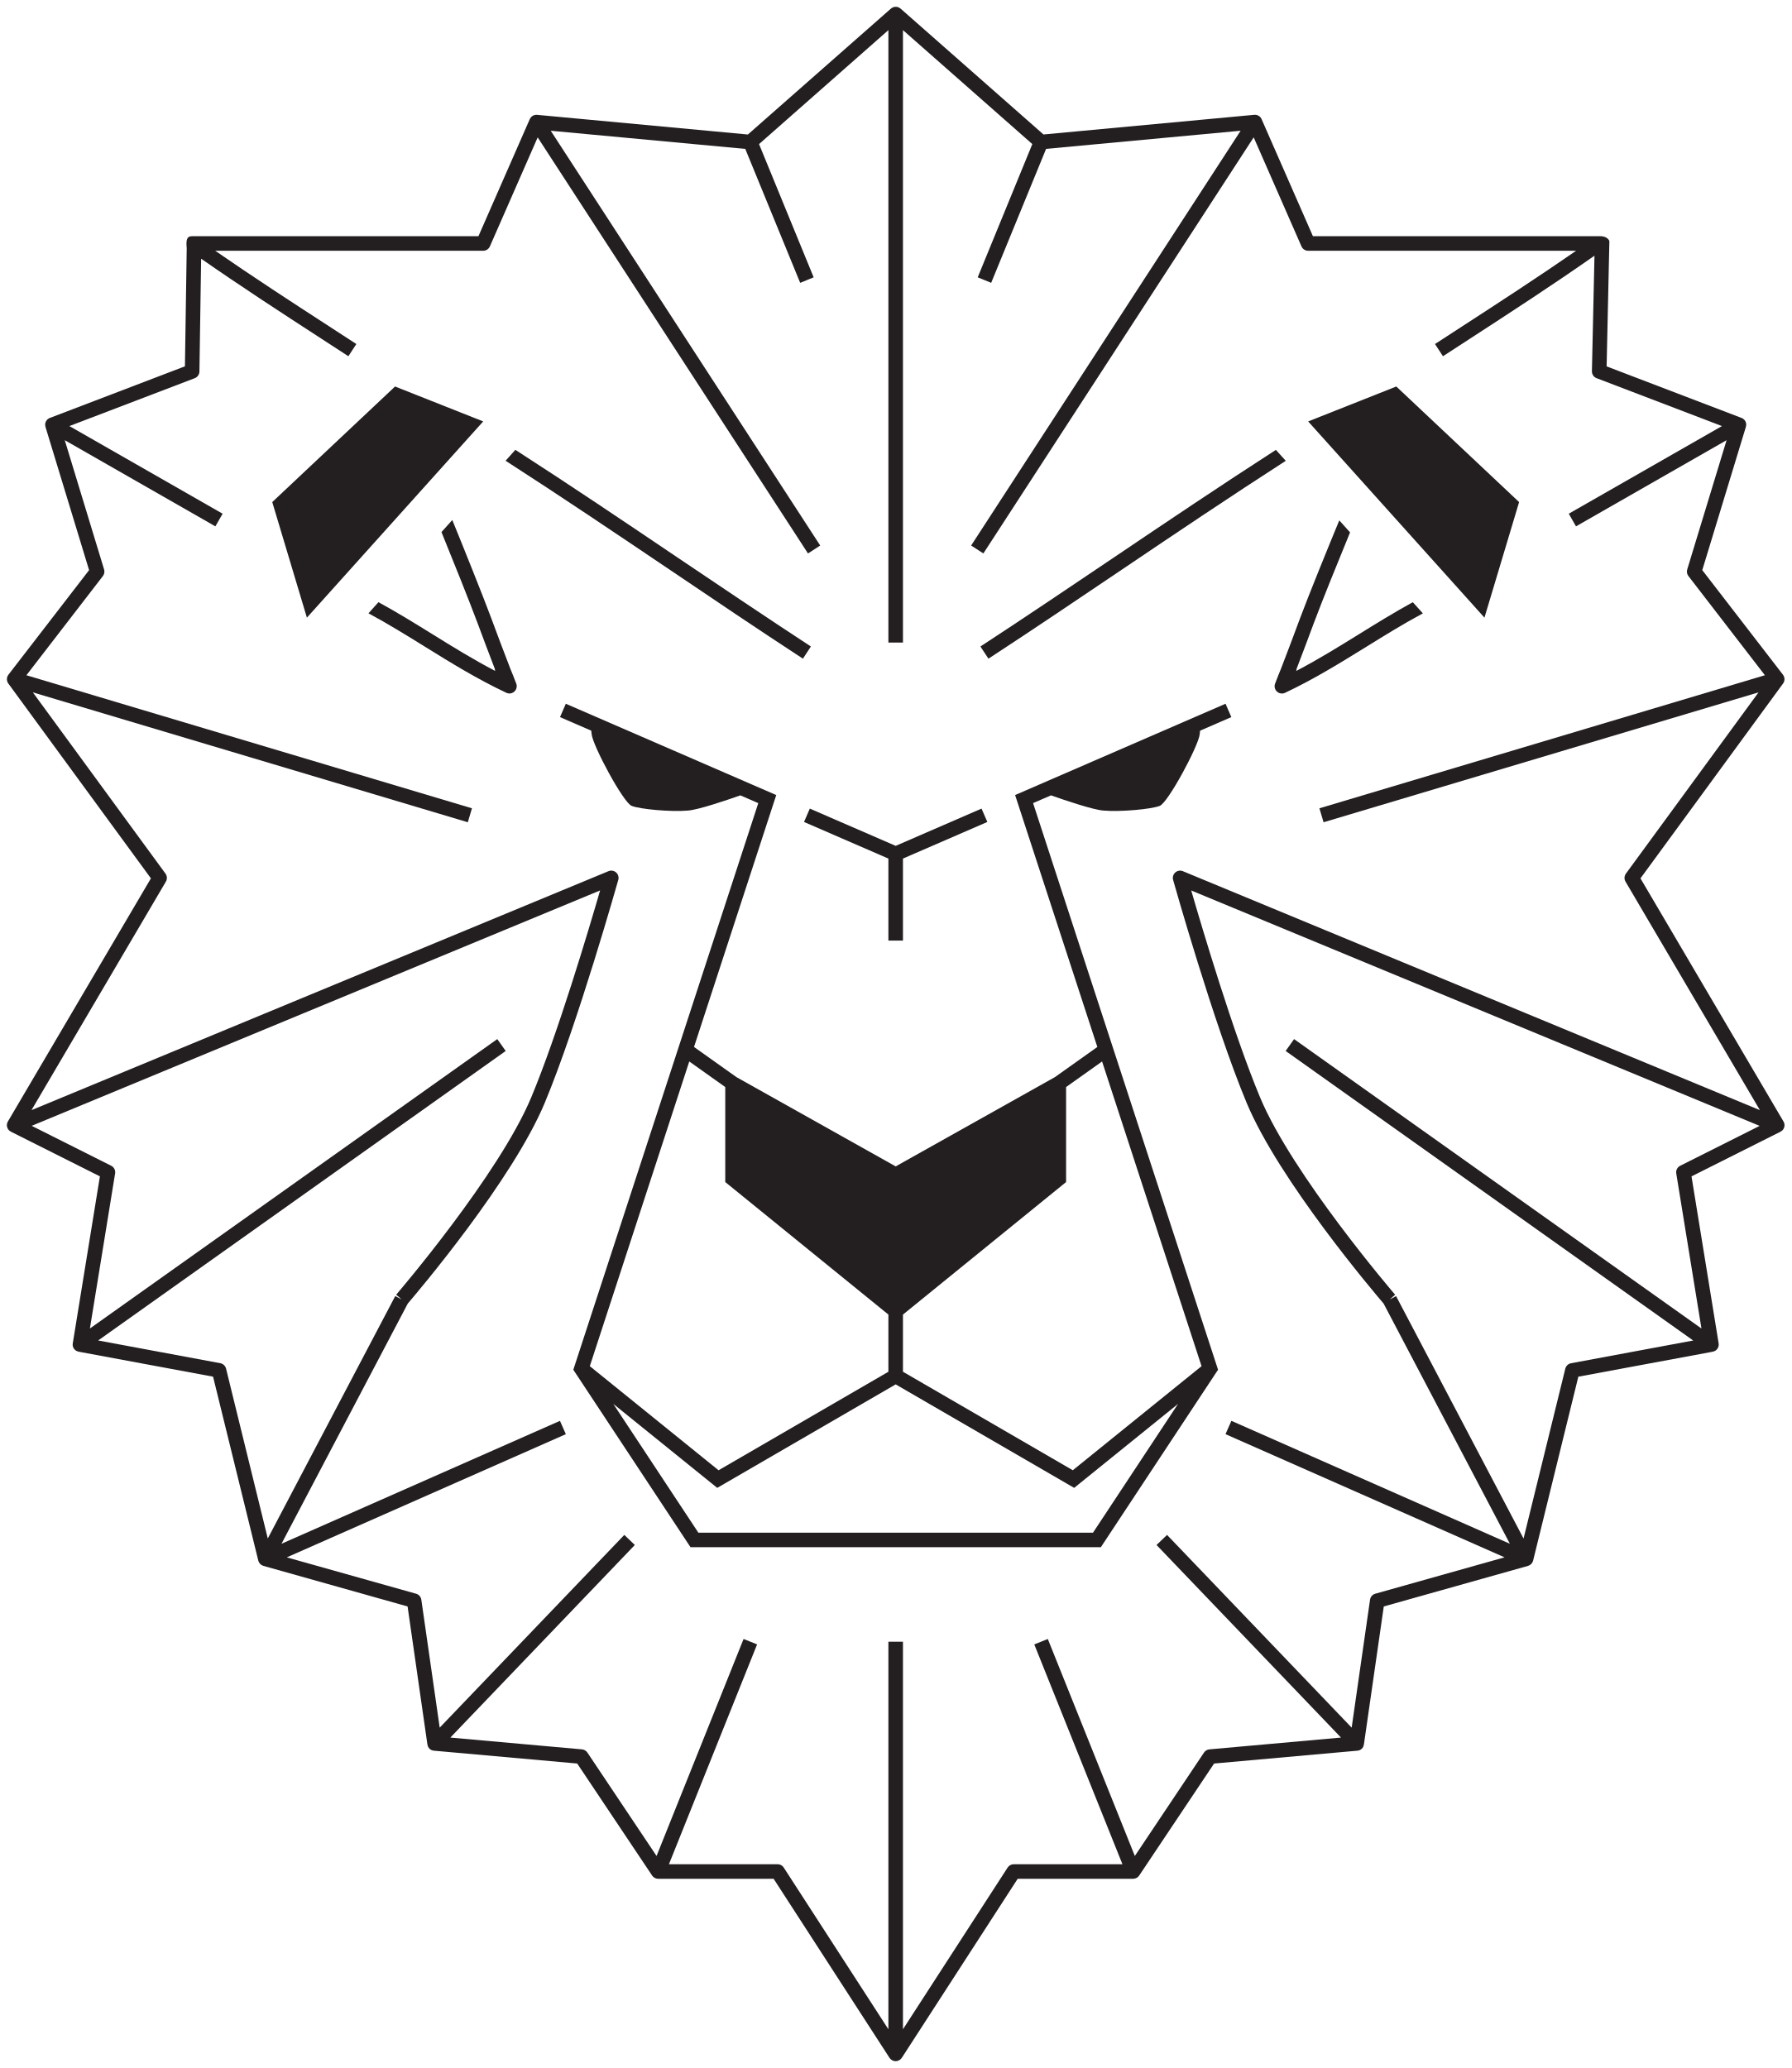
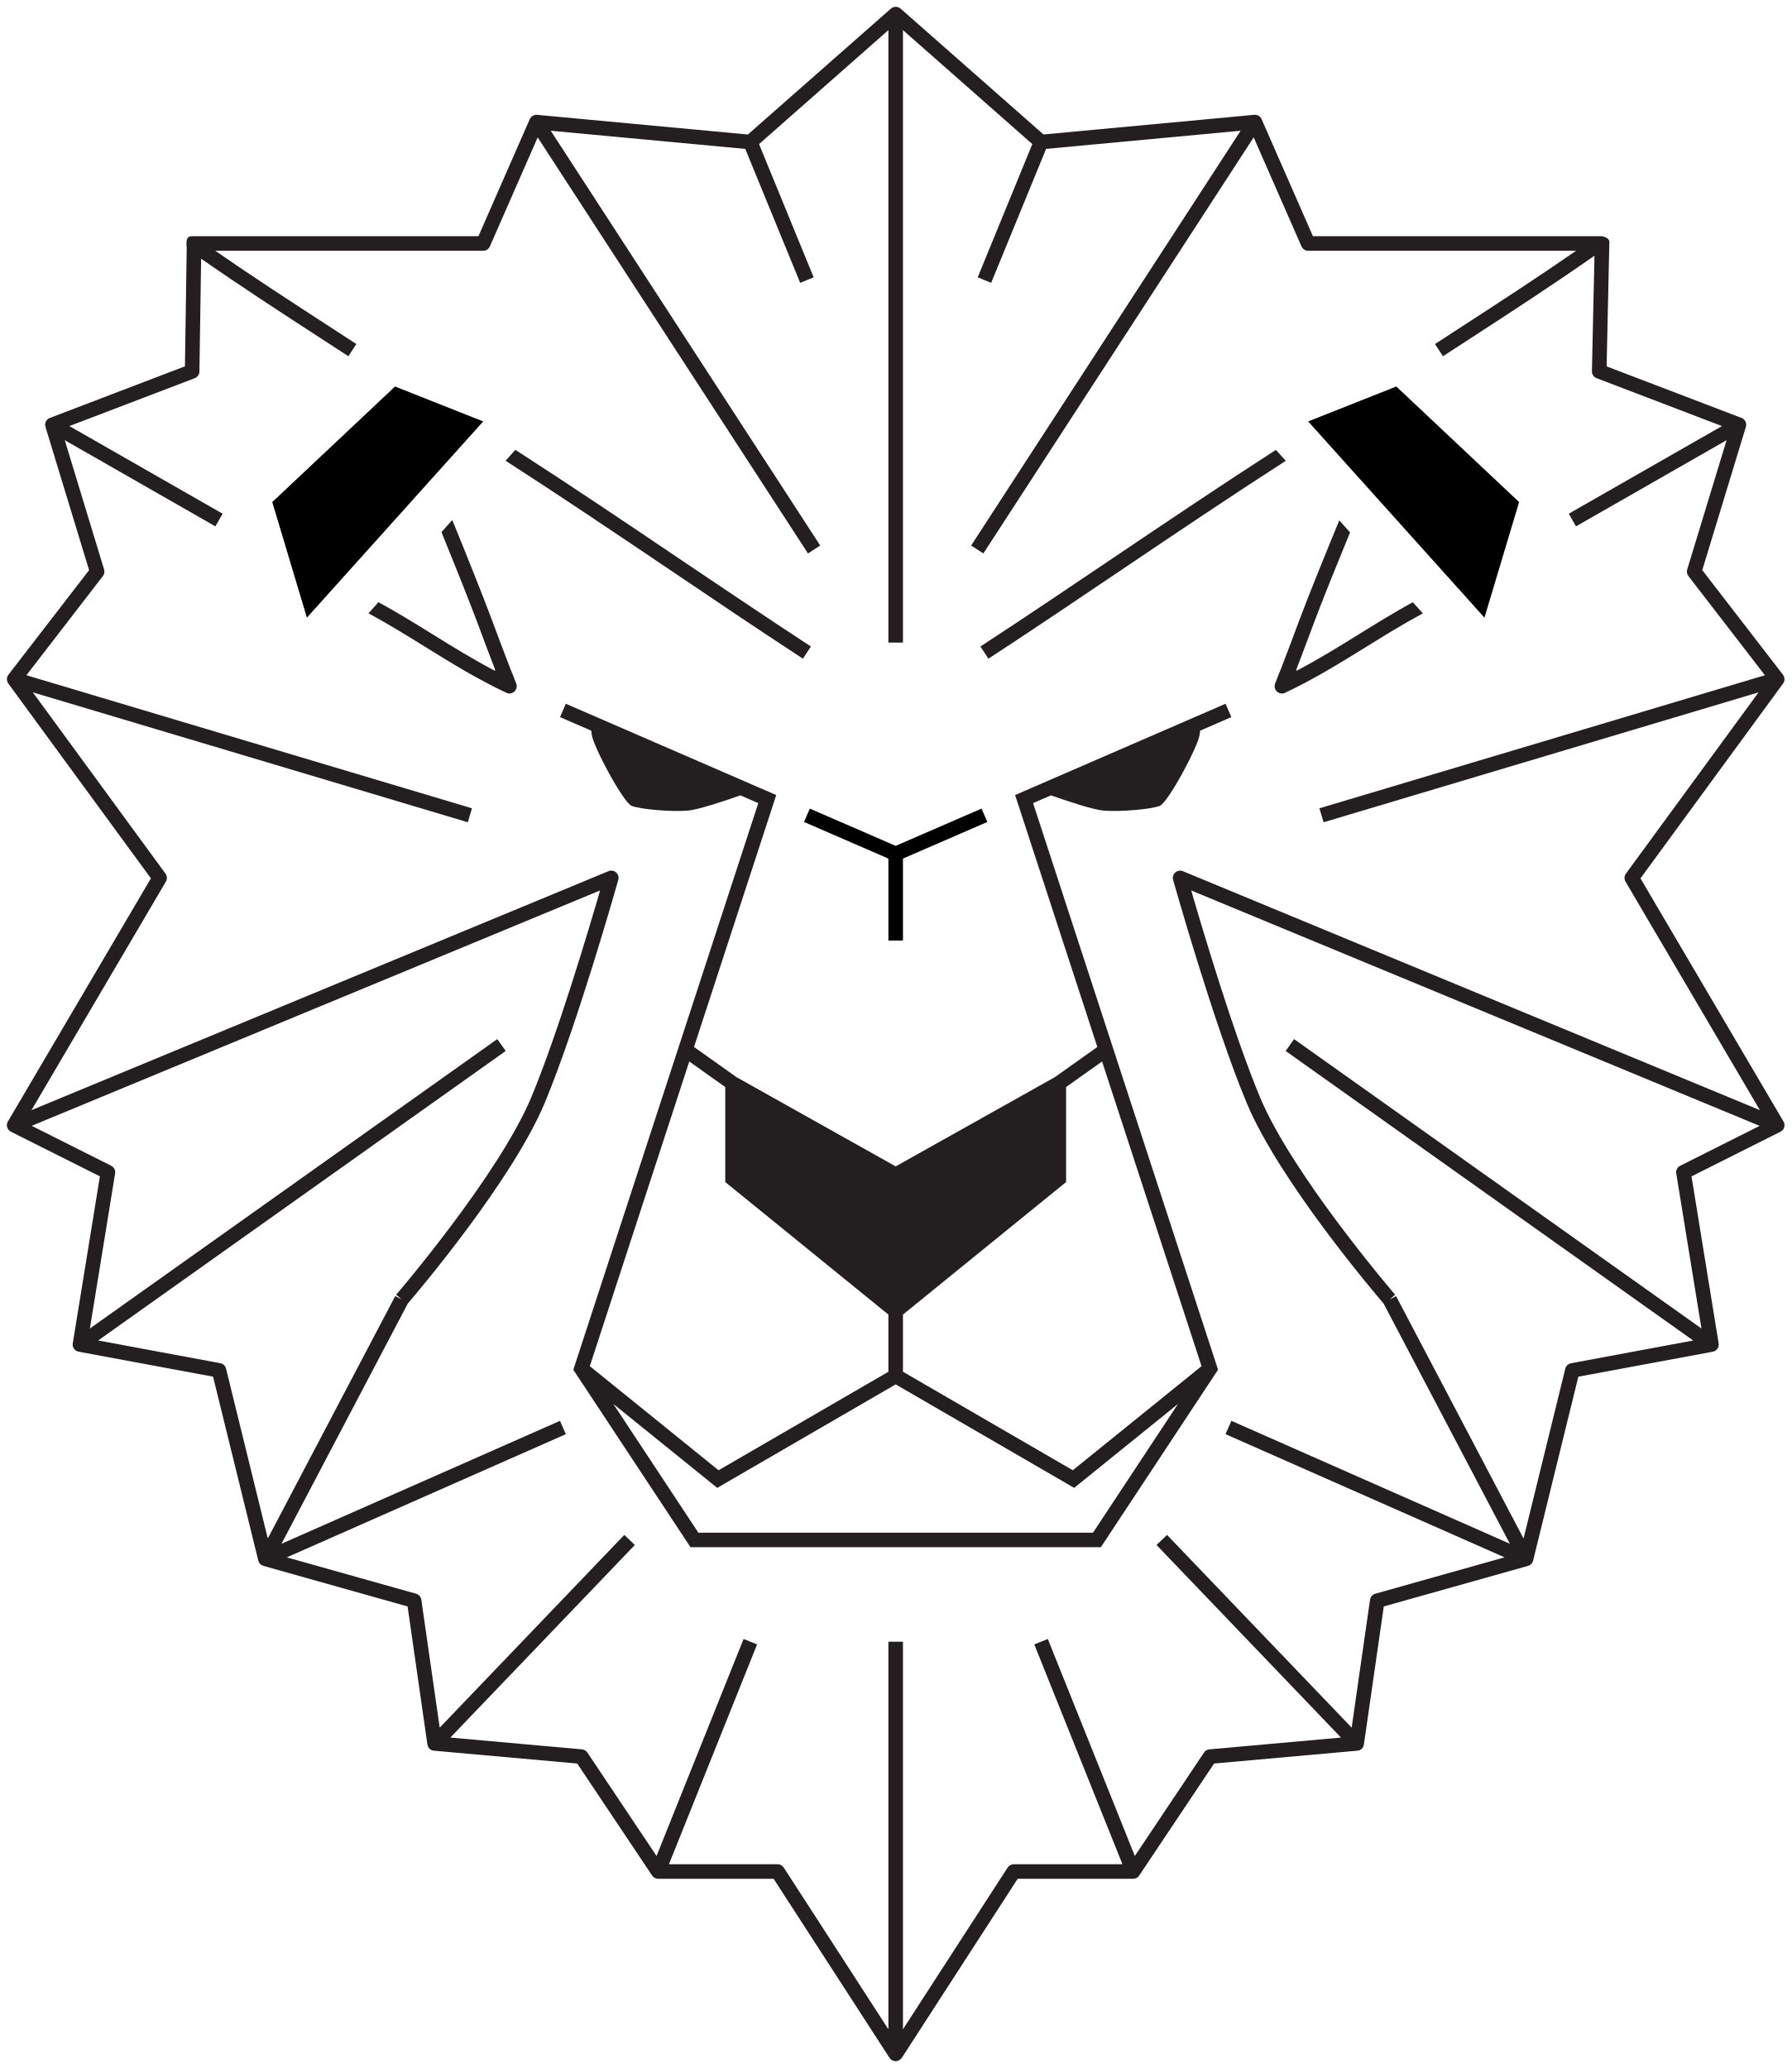
<svg xmlns="http://www.w3.org/2000/svg" id="Layer_1" data-name="Layer 1" viewBox="0 0 2600 3002">
  <defs>
    <style>.cls-1{fill:#231f20;}</style>
  </defs>
-   <polygon class="cls-1" points="1166.97 1193.2 1289.43 1246.34 1289.43 1365.38 1310.57 1365.38 1310.57 1246.34 1433.04 1193.2 1424.62 1173.8 1300 1227.88 1175.38 1173.8 1166.97 1193.2" />
+   <path d="M1166.97,1193.2L1289.43 1246.34 1289.43 1365.38 1310.57 1365.38 1310.57 1246.34 1433.04 1193.2 1424.62 1173.8 1300 1227.88 1175.38 1173.8 1166.97 1193.2z" />
  <path class="cls-1" d="M1176.94,938.48l-11.56,17.69C1100.67,913.88,1035.18,869.75,972,827c-77.39-52.16-157.4-106.15-238.18-158.17L748,653c80,51.52,159.16,104.89,235.72,156.55C1047,852.13,1112.37,896.26,1176.94,938.48Z" />
-   <polygon class="cls-1" points="573.39 561.07 395.15 728.84 445.44 896.61 701.33 611.76 573.39 561.07" />
+   <path d="M573.39,561.07L395.15 728.84 445.44 896.61 701.33 611.76 573.39 561.07z" />
  <path class="cls-1" d="M750,996.07a10.66,10.66,0,0,1-3.52,7.89,9.18,9.18,0,0,1-1.34,1.06,11.5,11.5,0,0,1-4.51,1.62h-.07c-.35,0-.78.07-1.13.07a8.74,8.74,0,0,1-1.41-.14h-.07a9.62,9.62,0,0,1-3.1-.92c-42.51-20-81-43.84-118.28-67-26.36-16.35-53.5-33.13-81.77-48.36l14.52-16.14c27.21,14.8,53.08,30.88,78.39,46.52,29.18,18.12,59.14,36.66,91,53.29-.28-1.26-.57-2.46-.71-3.52-8.67-22.42-16.77-44.2-24.67-65.41-12.12-32.36-36.16-92.49-52.58-132.66l15.72-17.49C672.87,795,700.57,864,713.12,897.67c8.81,23.68,17.83,47.93,27.56,73,2.18,5,4.86,12,8.6,21.64A9.85,9.85,0,0,1,750,996.07Z" />
  <path class="cls-1" d="M1525.47,1154.57c21.38,7.56,60.48,20.78,75.86,22.07,25.65,2.15,69.89-2,82-6.81s56.39-87.28,58-104.24c.18-1.86.34-3.44.48-4.91l45.37-19.69-8.41-19.4-305.42,132.54,119.35,365.69-61.59,43.77L1300,1693.19l-231.11-129.6-61.59-43.77,119.35-365.69L821.22,1021.59l-8.41,19.4,45.37,19.69c.15,1.47.3,3,.49,4.91,1.66,17,46,99.41,58.05,104.24s56.31,9,82,6.81c15.38-1.29,54.48-14.51,75.86-22.07l26,11.3L832.12,1988.39,1002.22,2246h595.56l170.11-257.65-268.46-822.52Zm-214.9,770.9h0v-17.18l232.88-189.21,3.9-3.17V1578l52.22-37.12,144.36,442.3-186.86,151.09-246.51-143ZM1052.64,1578v137.92l3.91,3.17,232.88,189.21v83l-246.5,143L856.06,1983.18l144.36-442.3Zm533.76,646.9H1013.6L890.19,2038,1041,2159.87l259-150.24,259.06,150.24L1709.81,2038Z" />
  <path class="cls-1" d="M1866.18,668.93c-80.71,52-160.79,105.94-238.11,158.1-63.3,42.72-128.72,86.85-193.42,129.14L1423,938.48c64.64-42.22,130-86.35,193.22-128.93,76.55-51.66,155.71-104.95,235.64-156.48Z" />
-   <polygon class="cls-1" points="2204.85 728.84 2026.62 561.07 1898.68 611.76 2154.56 896.61 2204.85 728.84" />
+   <path d="M2204.85,728.84L2026.62 561.07 1898.68 611.76 2154.56 896.61 2204.85 728.84z" />
  <path class="cls-1" d="M2065.17,890.4c-28.27,15.16-55.33,31.94-81.7,48.29-37.28,23-75.77,46.95-118.28,67a11.49,11.49,0,0,1-3,.92,12.5,12.5,0,0,1-1.62.14c-.35,0-.7-.07-1.06-.07a11.18,11.18,0,0,1-4.93-1.76v-.07a9.35,9.35,0,0,1-1-.78,10.52,10.52,0,0,1-2.89-11.7c3.74-9.73,6.42-16.7,8.6-21.71,9.73-25,18.75-49.34,27.56-73,12.62-33.84,40.53-102.43,57-142.25l15.65,17.41c-16.43,40-40.67,99.67-52.8,132.24-7.89,21.21-16,43-24.67,65.48-.14,1-.42,2.19-.7,3.45,31.79-16.63,61.81-35.17,91-53.29,25.23-15.64,51.1-31.64,78.24-46.52Z" />
  <path class="cls-1" d="M2381,1275.07l207-282.89-.05,0a10.41,10.41,0,0,0,1.58-3,10.58,10.58,0,0,0-1.69-9.7L2470.7,827.62l63.32-208-.08,0a10.29,10.29,0,0,0-6.26-12.93l-195.81-74.84,4-181.85s-2.16-7.67-14.76-7.13H1905.59L1831.11,173l-.1,0a8.8,8.8,0,0,0-.54-1.27,10.55,10.55,0,0,0-10-5.06l-305.92,28.54L1307,12.4l0,0a11.09,11.09,0,0,0-1.39-.91,11,11,0,0,0-1.17-.74l0,0a10.09,10.09,0,0,0-1.3-.37,10.43,10.43,0,0,0-1.54-.45,11,11,0,0,0-1.72,0,10.75,10.75,0,0,0-1.27,0,10.31,10.31,0,0,0-1.93.55c-.31.11-.64.13-.94.27a.05.05,0,0,1,0,0,10.05,10.05,0,0,0-1.26.82,10.72,10.72,0,0,0-1.3.84l0,0L1085.49,195.25,779.56,166.71a10.52,10.52,0,0,0-10,5.06A11.8,11.8,0,0,0,769,173l-.1,0L694.42,342.89H278.88c-8.08-.12-8.91,5.73-7.88,17.47l-2.59,171.41L72.33,606.71a10.55,10.55,0,0,0-6.77,9.06,10.27,10.27,0,0,0,.51,3.87l-.08,0,63.31,208L12.2,979.48a10.58,10.58,0,0,0-1.69,9.7,10.41,10.41,0,0,0,1.58,3l-.05,0,207,282.89L11.46,1628a10.55,10.55,0,0,0,1.14,12.3,10.16,10.16,0,0,0,3.27,2.43l0,.09L145,1707.66l-39.38,242.42a10.28,10.28,0,0,0,8.51,12v.09l195.12,36.26,65.63,267a11.17,11.17,0,0,0,.49,1.25c.13.32.22.65.38,1a10.54,10.54,0,0,0,1.48,2.19c.08.09.12.2.2.29l.05,0c.16.17.34.29.5.44a10.7,10.7,0,0,0,1.47,1.16c.24.16.5.29.76.43a11.87,11.87,0,0,0,1.6.69c.17.06.31.16.48.21L591.57,2332l28.77,200.38h.08a10.12,10.12,0,0,0,9.44,9l207.91,18.63,108.72,162.6h0l0,.06a10.56,10.56,0,0,0,8.75,4.64h167.6l168.24,260c.08.12.19.2.27.31a9,9,0,0,0,.62.74,10.76,10.76,0,0,0,1.53,1.49,9.34,9.34,0,0,0,.82.58,10.93,10.93,0,0,0,2.15,1c.18.06.31.18.5.24l.19,0a10.14,10.14,0,0,0,2.8.41,10.61,10.61,0,0,0,2.81-.41l.18,0c.18-.06.32-.18.49-.24a10.74,10.74,0,0,0,2.16-1,7.91,7.91,0,0,0,.81-.58,10.59,10.59,0,0,0,1.56-1.51c.2-.23.41-.45.59-.7s.2-.2.28-.33l168.25-260h167.59a10.58,10.58,0,0,0,8.76-4.64s0,0,0-.06h0l108.72-162.6,207.91-18.63a10.11,10.11,0,0,0,9.45-9h.07L2008.44,2332l209.34-58.89c.17-.05.31-.15.47-.21a11.47,11.47,0,0,0,1.61-.69c.26-.14.51-.27.76-.43a10,10,0,0,0,1.46-1.16,5.24,5.24,0,0,0,.5-.44l.06,0c.08-.09.12-.2.2-.3a10.17,10.17,0,0,0,1.47-2.18,10.33,10.33,0,0,0,.39-1,8.84,8.84,0,0,0,.48-1.24l65.64-267,195.12-36.26,0-.09a10.47,10.47,0,0,0,3.67-1.33,10.58,10.58,0,0,0,4.85-10.67l-39.38-242.42,129.11-64.83,0-.09a10.16,10.16,0,0,0,3.27-2.43,10.55,10.55,0,0,0,1.14-12.3ZM319.76,1978.89l-177.29-33L734,1525.63l-12.26-17.23L130.49,1928.51l36.58-225.13a10.57,10.57,0,0,0-5.7-11.14L46,1634.3l825-341.71c-16.06,55.44-61.29,207.64-99.78,300-47.07,113-194.71,285.12-196.2,286.85l8,6.9-9.36-4.92-185,351.9L328.1,1986.76A10.57,10.57,0,0,0,319.76,1978.89Zm1676.33,334.63a10.56,10.56,0,0,0-7.6,8.68l-26.67,185.71-267.94-279.76-15.27,14.62,267.74,279.56-191,17.12a10.61,10.61,0,0,0-7.85,4.65l-100.38,150.13-126.31-315-19.63,7.88,127.95,319.09H1471.38a10.57,10.57,0,0,0-8.88,4.82l-151.93,234.76V2383.18h-21.14v562.61L1137.51,2711a10.56,10.56,0,0,0-8.88-4.83H970.92l127.94-319.09-19.63-7.88-126.3,315L852.55,2544.1a10.61,10.61,0,0,0-7.85-4.65l-191.05-17.12L921.4,2242.77l-15.27-14.62L638.19,2507.91,611.52,2322.2a10.56,10.56,0,0,0-7.6-8.68l-187.65-52.79,405-178.82-8.54-19.34L408.56,2241l183.3-348.71c12.79-14.92,151.76-178.46,198.89-291.57,48-115.14,106-321.38,106.64-323.46a10.57,10.57,0,0,0-14.23-12.62L45.69,1611.53,240.76,1279.8a10.59,10.59,0,0,0-.58-11.61L47.67,1005.07,679,1193.63l6-20.26L38.34,980.21l111-144a10.57,10.57,0,0,0,1.75-9.54L94,639l218.6,125.08,10.51-18.36L100.72,618.5,282.65,549a10.59,10.59,0,0,0,6.8-9.72l2.47-163.74c59,41.08,117.27,78.94,173.82,115.64q20,13,39.91,25.94l11.56-17.72q-19.92-13-40-26c-53.7-34.85-109-70.73-164.81-109.37H701.33a10.59,10.59,0,0,0,9.69-6.33l69.37-158.27,392.35,604,17.73-11.52L799.35,189.8l282.35,26.34,79.7,194.44,19.56-8-79.27-193.4L1289.43,43.74V932.82h21.14V43.74l187.75,165.42-79.27,193.4,19.56,8,79.7-194.44,282.35-26.34L1409.53,791.88l17.74,11.52,392.34-604L1889,357.71a10.59,10.59,0,0,0,9.69,6.33h388.89c-55.84,38.64-111.11,74.52-164.81,109.37q-20.06,13-40,26l11.55,17.72q19.88-13,39.92-25.94c58.52-38,118.91-77.22,180-120l-3.71,167.68a10.57,10.57,0,0,0,6.8,10.11l181.93,69.53L2276.93,745.72l10.5,18.36L2506,639l-57.15,187.67a10.57,10.57,0,0,0,1.74,9.54l111,144L1915,1173.37l6.06,20.26,631.31-188.56-192.5,263.12a10.59,10.59,0,0,0-.58,11.61l195.06,331.73-837.46-346.86a10.57,10.57,0,0,0-14.23,12.62c.59,2.08,58.66,208.32,106.64,323.45,47.13,113.12,186.1,276.66,198.89,291.58L2191.45,2241l-404.19-178.46-8.54,19.34,405,178.82Zm436.85-610.14,36.57,225.13L1878.25,1508.4,1866,1525.63l591.54,420.31-177.29,33a10.56,10.56,0,0,0-8.34,7.87l-60.61,246.58-185-351.9-9.36,4.92,8-6.9c-1.49-1.73-149.12-173.84-196.2-286.85-38.49-92.37-83.72-244.58-99.77-300l825,341.71-115.39,57.94A10.56,10.56,0,0,0,2432.94,1703.38Z" />
</svg>
